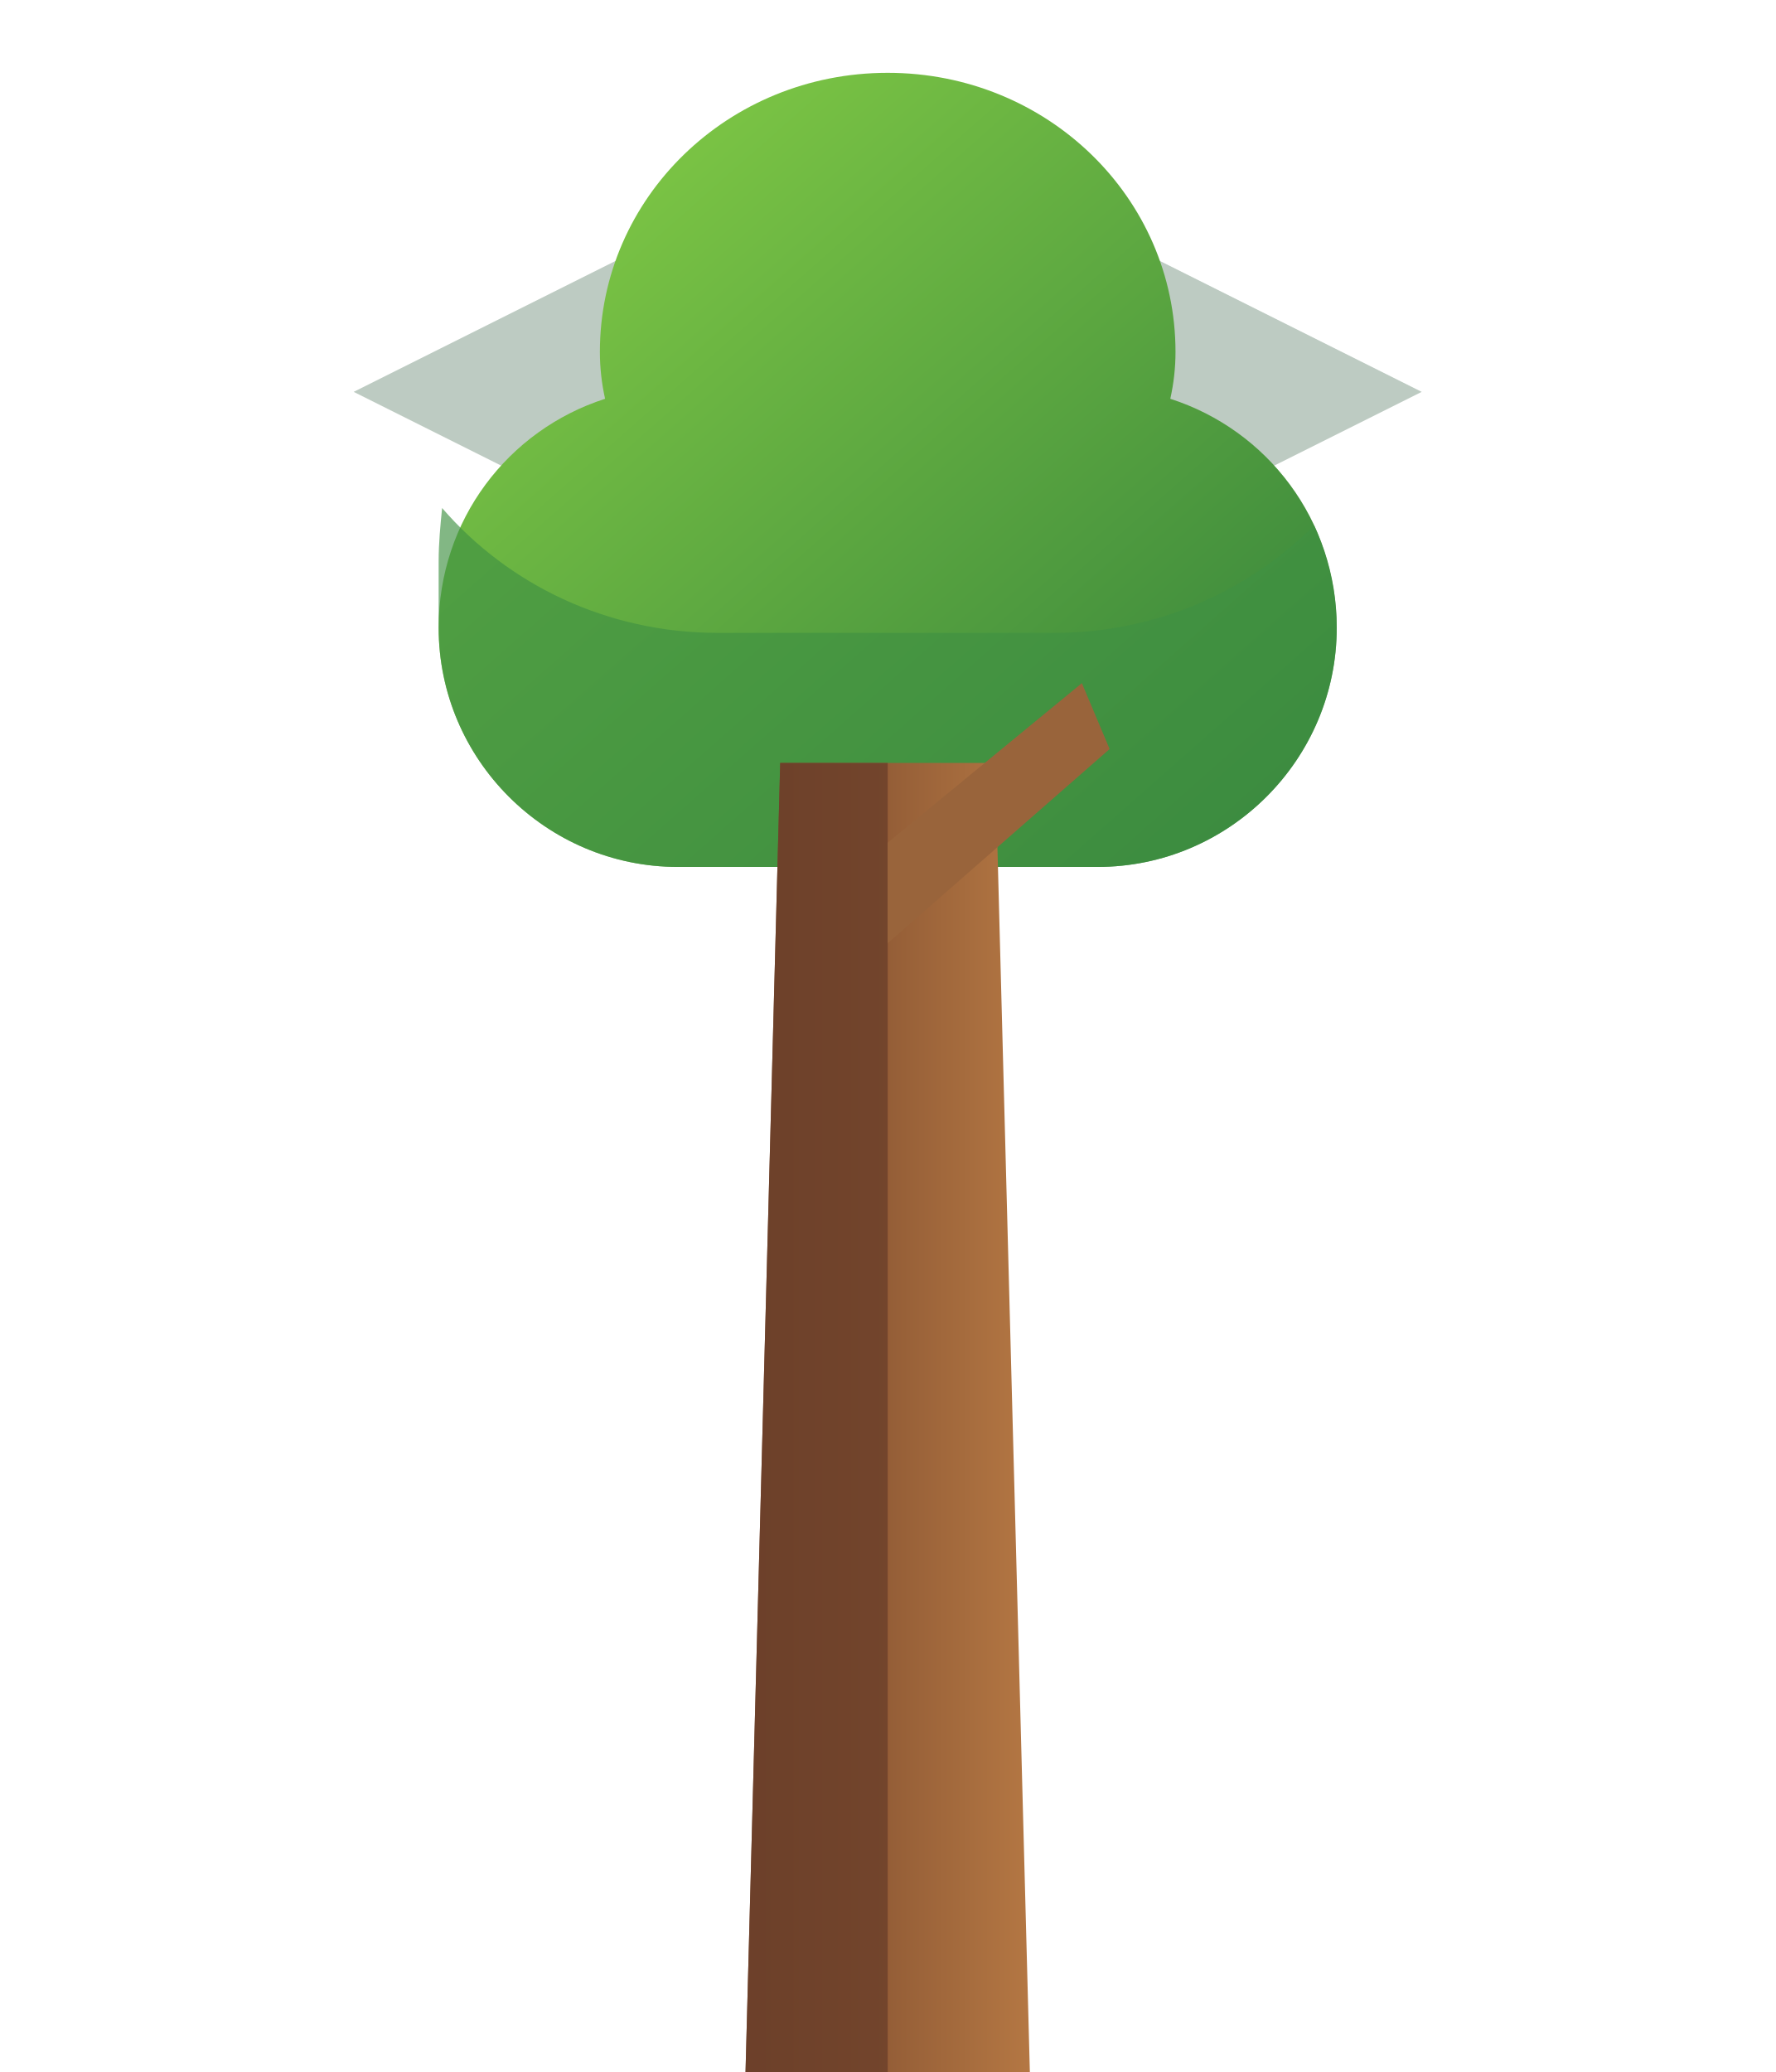
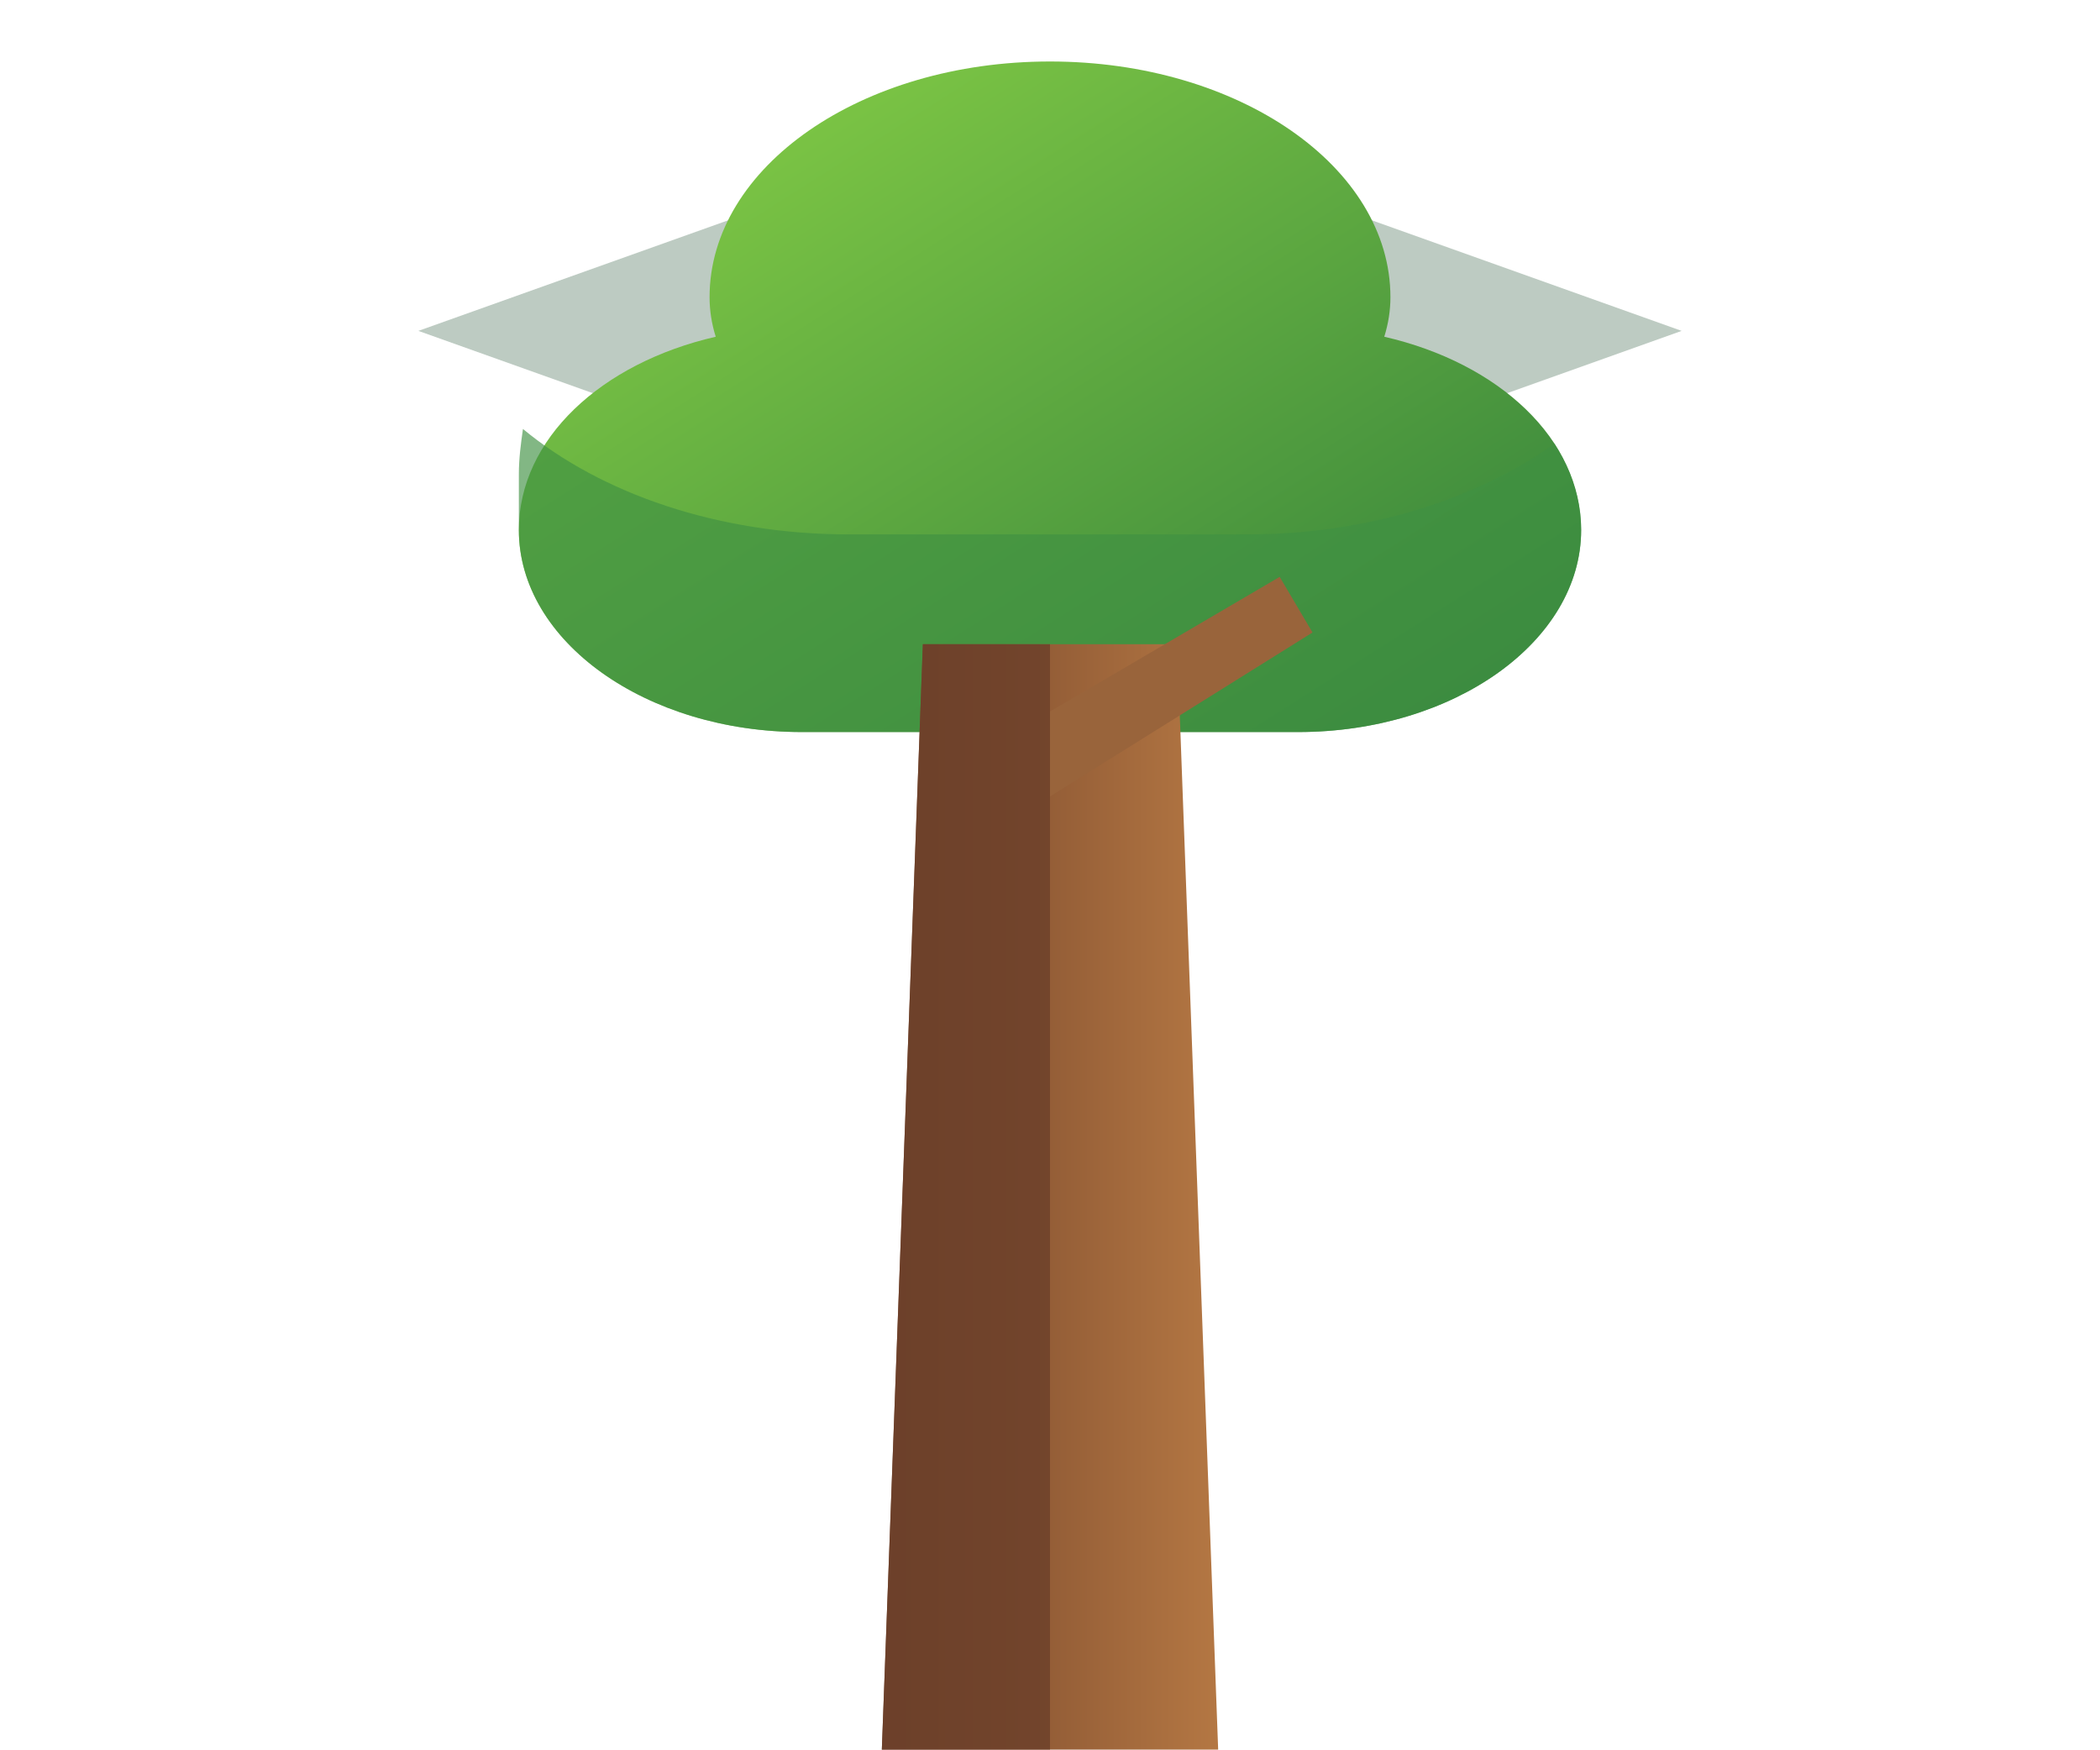
- <svg xmlns="http://www.w3.org/2000/svg" width="1024" height="1195" viewBox="0 0 1024 1195">
+ <svg xmlns="http://www.w3.org/2000/svg" width="1024" height="853" viewBox="0 0 1024 853">
  <defs>
    <linearGradient id="foliage" x1="0" y1="0" x2="1" y2="1">
      <stop offset="0" stop-color="#8bd346" />
      <stop offset="1" stop-color="#2f7d3b" />
    </linearGradient>
    <linearGradient id="trunk" x1="0" y1="0" x2="1" y2="0">
      <stop offset="0" stop-color="#75452b" />
      <stop offset="1" stop-color="#b47743" />
    </linearGradient>
  </defs>
-   <path fill="#214f31" d="M512 72 820 226 512 380 204 226Z" opacity=".3" />
-   <path fill="url(#foliage)" d="M512 42c-92 0-166 72-166 161 0 9 1 18 3 27-56 18-96 70-96 132 0 76 62 138 138 138h242c76 0 138-62 138-138 0-62-40-114-96-132 2-9 3-18 3-27 0-89-74-161-166-161Z" />
-   <path fill="#3f9142" d="M253 362c0 76 62 138 138 138h242c76 0 138-62 138-138 0-21-5-41-13-59-38 38-91 62-150 62H414c-64 0-121-28-159-72-1 10-2 20-2 31Z" opacity=".65" />
-   <path fill="url(#trunk)" d="M450 440h124l20 755-82 0-82 0Z" />
-   <path fill="#6a3e29" d="M450 440h62v755h-82Z" opacity=".8" />
-   <path fill="#99643b" d="m512 486 112-92 16 38-128 112Z" />
+   <g transform="scale(1 0.7138075)">
+     <path fill="#214f31" d="M512 72 820 226 512 380 204 226Z" opacity=".3" />
+     <path fill="url(#foliage)" d="M512 42c-92 0-166 72-166 161 0 9 1 18 3 27-56 18-96 70-96 132 0 76 62 138 138 138h242c76 0 138-62 138-138 0-62-40-114-96-132 2-9 3-18 3-27 0-89-74-161-166-161Z" />
+     <path fill="#3f9142" d="M253 362c0 76 62 138 138 138h242c76 0 138-62 138-138 0-21-5-41-13-59-38 38-91 62-150 62H414c-64 0-121-28-159-72-1 10-2 20-2 31Z" opacity=".65" />
+     <path fill="url(#trunk)" d="M450 440h124l20 755-82 0-82 0Z" />
+     <path fill="#6a3e29" d="M450 440h62v755h-82Z" opacity=".8" />
+     <path fill="#99643b" d="m512 486 112-92 16 38-128 112Z" />
+   </g>
</svg>
